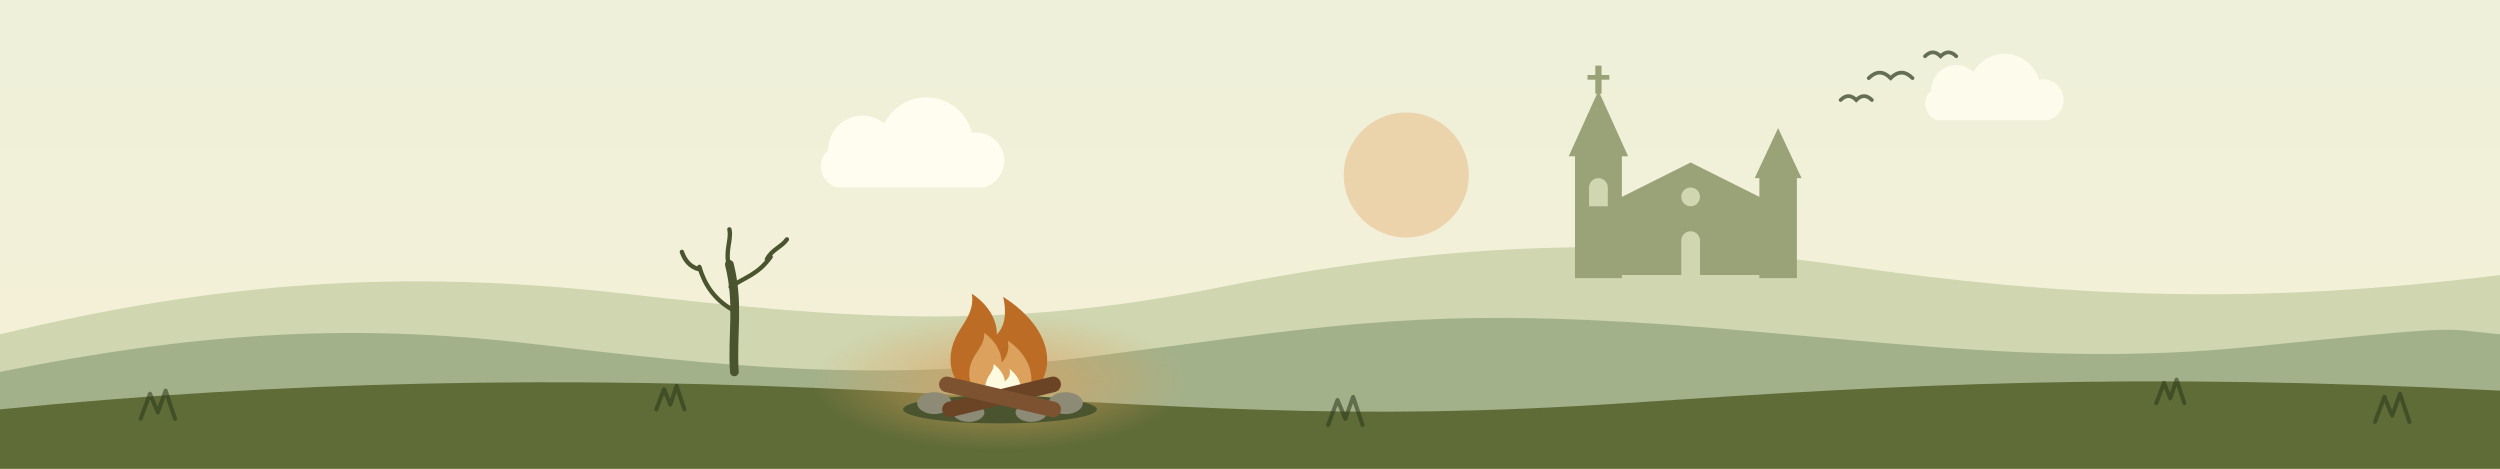
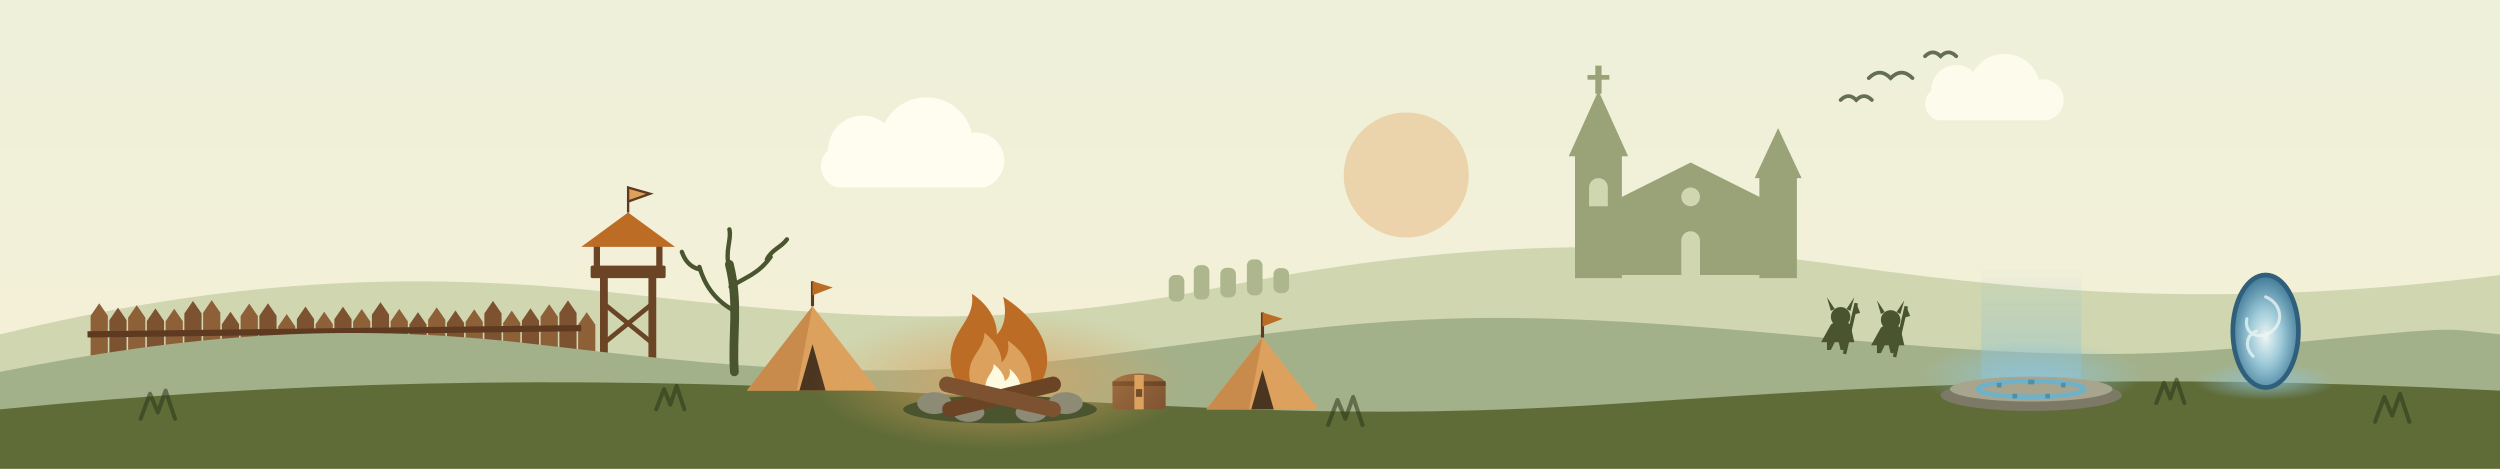
<svg xmlns="http://www.w3.org/2000/svg" viewBox="0 0 1600 300" preserveAspectRatio="xMidYMax slice">
  <style>
    .fl { transform-box: fill-box; transform-origin: 50% 100%; }
    .f1 { animation: flick 1.1s ease-in-out infinite alternate; }
    .f2 { animation: flick .8s ease-in-out infinite alternate-reverse; }
    .f3 { animation: flick .55s ease-in-out infinite alternate; }
    .glow { animation: glow 1.6s ease-in-out infinite alternate; }
    .crows { animation: drift 14s ease-in-out infinite alternate; }
    @keyframes flick {
      0% { transform: scale(1,1) skewX(0); }
      35% { transform: scale(.95,1.08) skewX(3deg); }
      70% { transform: scale(1.04,.94) skewX(-3deg); }
      100% { transform: scale(.98,1.04) skewX(1.5deg); }
    }
    @keyframes glow { from { opacity: .5; } to { opacity: .9; } }
    @keyframes drift { from { transform: translateX(-14px); } to { transform: translateX(16px); } }
-     @media (prefers-reduced-motion: reduce) { .f1, .f2, .f3, .glow, .crows { animation: none; } }
+     .flag { transform-box: fill-box; transform-origin: 0 50%; animation: wave 2.4s ease-in-out infinite alternate; }
+     .wp { animation: pulse 2.6s ease-in-out infinite alternate; }
+     .swirl { transform-box: fill-box; transform-origin: 50% 50%; animation: spin 9s linear infinite; }
+     .sneak { animation: sneak 6s ease-in-out infinite alternate; }
+     @keyframes wave { from { transform: skewY(-6deg) scaleX(.9); } to { transform: skewY(5deg) scaleX(1.05); } }
+     @keyframes pulse { from { opacity: .35; } to { opacity: .95; } }
+     @keyframes spin { to { transform: rotate(360deg); } }
+     @keyframes sneak { from { transform: translateX(0); } to { transform: translateX(-10px); } }
+     @media (prefers-reduced-motion: reduce) { .f1, .f2, .f3, .glow, .crows, .flag, .wp, .swirl, .sneak { animation: none; } }
  </style>
  <defs>
    <linearGradient id="sky" x1="0" y1="0" x2="0" y2="1">
      <stop offset="0" stop-color="#eef0da" />
      <stop offset="1" stop-color="#f6f0d6" />
    </linearGradient>
    <radialGradient id="fireglow" cx=".5" cy=".5" r=".5">
      <stop offset="0" stop-color="#dda15e" stop-opacity=".75" />
      <stop offset="1" stop-color="#dda15e" stop-opacity="0" />
    </radialGradient>
+     <radialGradient id="wpglow" cx=".5" cy=".5" r=".5">
+       <stop offset="0" stop-color="#8fc3d6" stop-opacity=".8" />
+       <stop offset="1" stop-color="#8fc3d6" stop-opacity="0" />
+     </radialGradient>
+     <linearGradient id="beam" x1="0" y1="1" x2="0" y2="0">
+       <stop offset="0" stop-color="#8fc3d6" stop-opacity=".55" />
+       <stop offset="1" stop-color="#8fc3d6" stop-opacity="0" />
+     </linearGradient>
+     <radialGradient id="portal" cx=".5" cy=".55" r=".55">
+       <stop offset="0" stop-color="#eef6f4" />
+       <stop offset=".45" stop-color="#9cc9d8" />
+       <stop offset="1" stop-color="#3f7896" />
+     </radialGradient>
  </defs>
  <rect width="1600" height="300" fill="url(#sky)" />
  <circle cx="900" cy="112" r="40" fill="#e9c99c" opacity=".75" />
  <g fill="#fffdf0">
    <path d="M530 96a22 22 0 0 1 36-17 30 30 0 0 1 56 6 18 18 0 0 1 8 35h-94a14 14 0 0 1-6-24z" />
    <path d="M1236 58a16 16 0 0 1 27-12 23 23 0 0 1 42 5 13 13 0 0 1 5 26h-70a11 11 0 0 1-4-19z" opacity=".85" />
  </g>
  <g class="crows" fill="none" stroke="#283618" stroke-width="2.4" stroke-linecap="round" opacity=".7">
    <path d="M1196 50q7-7 14 0q7-7 14 0" />
    <path d="M1232 36q5-5 10 0q5-5 10 0" />
    <path d="M1178 64q5-5 10 0q5-5 10 0" />
  </g>
  <path d="M0 214C140 180 260 172 400 188S640 212 780 184 1040 150 1180 170 1440 196 1600 176V300H0Z" fill="#cfd6b0" />
  <g fill="#9aa378">
    <rect x="1034" y="128" width="96" height="48" />
    <path d="M1030 130l52-26 52 26z" />
    <rect x="1008" y="98" width="30" height="80" />
    <path d="M1004 100l19-42 19 42z" />
    <rect x="1126" y="112" width="24" height="66" />
    <path d="M1123 114l15-32 15 32z" />
    <rect x="1021" y="42" width="4" height="18" />
    <rect x="1016" y="48" width="14" height="3" />
  </g>
  <g fill="#cfd6b0">
    <path d="M1076 176v-22a6 6 0 0 1 12 0v22z" />
    <path d="M1017 132v-12a6 6 0 0 1 12 0v12z" />
    <circle cx="1082" cy="126" r="6" />
  </g>
+   <g fill="#aeb68d">
+     <rect x="748" y="176.0" width="10" height="17" rx="4" />
+     <rect x="764" y="169.7" width="10" height="22" rx="4" />
+     <rect x="781" y="171.4" width="10" height="19" rx="4" />
+     <rect x="798" y="166.0" width="10" height="23" rx="4" />
+     <rect x="815" y="171.6" width="10" height="16" rx="4" />
+   </g>
+   <g>
+     <path d="M58 250V202.1L63.5 194.1L69 202.1V250Z" fill="#8e6038" />
+     <path d="M70 250V204.9L75.5 196.9L81 204.9V250Z" fill="#7d5230" />
+     <path d="M82 250V203.3L87.5 195.3L93 203.3V250Z" fill="#8e6038" />
+     <path d="M94 250V205.4L99.5 197.4L105 205.4V250Z" fill="#7d5230" />
+     <path d="M106 250V205.6L111.5 197.6L117 205.6V250Z" fill="#8e6038" />
+     <path d="M118 250V200.6L123.5 192.6L129 200.6V250Z" fill="#7d5230" />
+     <path d="M130 250V200.1L135.5 192.1L141 200.1V250Z" fill="#8e6038" />
+     <path d="M142 250V207.5L147.5 199.5L153 207.5V250Z" fill="#7d5230" />
+     <path d="M154 250V202.3L159.5 194.3L165 202.3V250Z" fill="#8e6038" />
+     <path d="M166 250V202.1L171.5 194.1L177 202.1V250Z" fill="#7d5230" />
+     <path d="M178 250V209.0L183.5 201.0L189 209.0V250Z" fill="#8e6038" />
+     <path d="M190 250V204.2L195.5 196.2L201 204.2V250Z" fill="#7d5230" />
+     <path d="M202 250V207.5L207.5 199.5L213 207.5V250Z" fill="#8e6038" />
+     <path d="M214 250V204.3L219.5 196.3L225 204.3V250Z" fill="#7d5230" />
+     <path d="M226 250V205.8L231.5 197.8L237 205.8V250Z" fill="#8e6038" />
+     <path d="M238 250V201.4L243.5 193.4L249 201.4V250Z" fill="#7d5230" />
+     <path d="M250 250V205.7L255.5 197.7L261 205.7V250Z" fill="#8e6038" />
+     <path d="M262 250V207.8L267.5 199.8L273 207.8V250Z" fill="#7d5230" />
+     <path d="M274 250V204.7L279.5 196.7L285 204.7V250Z" fill="#8e6038" />
+     <path d="M286 250V206.7L291.5 198.7L297 206.7V250Z" fill="#7d5230" />
+     <path d="M298 250V206.0L303.5 198.0L309 206.0V250Z" fill="#8e6038" />
+     <path d="M310 250V200.6L315.5 192.6L321 200.6V250Z" fill="#7d5230" />
+     <path d="M322 250V206.8L327.5 198.8L333 206.8V250Z" fill="#8e6038" />
+     <path d="M334 250V205.3L339.5 197.3L345 205.3V250Z" fill="#7d5230" />
+     <path d="M346 250V202.7L351.5 194.7L357 202.7V250Z" fill="#8e6038" />
+     <path d="M358 250V200.3L363.5 192.3L369 200.3V250Z" fill="#7d5230" />
+     <path d="M370 250V207.8L375.5 199.8L381 207.8V250Z" fill="#8e6038" />
+     <path d="M56 214L372 210" stroke="#5e3b20" stroke-width="4" />
+     <g transform="translate(0 24)">
+       <g fill="#6b4426">
+         <rect x="384" y="150" width="5" height="100" />
+         <rect x="415" y="150" width="5" height="100" />
+         <path d="M386 196L418 170M386 170L418 196" stroke="#6b4426" stroke-width="3" />
+         <rect x="378" y="146" width="48" height="8" rx="1" />
+         <rect x="380" y="132" width="4" height="16" />
+         <rect x="420" y="132" width="4" height="16" />
+       </g>
+       <path d="M372 134L402 112L432 134Z" fill="#bc6c25" />
+       <path class="flag" d="M402 112V96M402 96l14 4-14 5z" fill="#dda15e" stroke="#5e3b20" stroke-width="1.5" />
+     </g>
+   </g>
  <path d="M0 238C120 214 220 206 340 220S560 246 700 228 900 198 1040 206 1300 236 1440 222 1560 210 1600 214V300H0Z" fill="#a3b18a" />
+   <g class="sneak" fill="#4a5530">
+     <g transform="translate(1178 224) scale(1.25)">
+       <circle cx="0" cy="-17" r="5" />
+       <path d="M-3-21l-4-6 2 7M3-21l4-6-2 7" />
+       <path d="M-5-13q5-4 10 0l2 9h-3l-2 4h-2l-1-4h-2l-2 4h-2l0-4h-3z" />
+       <path d="M8-24L2 2" stroke="#4a5530" stroke-width="1.8" fill="none" />
+       <path d="M8-24l-2 6 4-1z" />
+     </g>
+     <g transform="translate(1210 226) scale(1.25)">
+       <circle cx="0" cy="-17" r="5" />
+       <path d="M-3-21l-4-6 2 7M3-21l4-6-2 7" />
+       <path d="M-5-13q5-4 10 0l2 9h-3l-2 4h-2l-1-4h-2l-2 4h-2l0-4h-3z" />
+       <path d="M8-24L2 2" stroke="#4a5530" stroke-width="1.8" fill="none" />
+       <path d="M8-24l-2 6 4-1z" />
+     </g>
+   </g>
  <g transform="translate(470 238) scale(.8) translate(-232 -226)" fill="none" stroke="#4a5530" stroke-linecap="round">
    <path d="M232 226C230 196 236 172 228 140" stroke-width="7" />
    <path d="M230 176c-14-8-22-20-26-34M229 158c12-8 22-10 32-24M228 142c-4-12 2-22 0-30M204 144c-8-2-12-8-14-14M258 136c4-8 12-10 16-16" stroke-width="3.5" />
  </g>
  <path d="M0 262C180 244 360 240 560 250S860 270 1040 258 1360 238 1600 250V300H0Z" fill="#606c38" />
+   <path d="M478.0 250L520 196L562.0 250Z" fill="#dda15e" />
+   <path d="M478.0 250L520 196L509.9 250Z" fill="#c98b4b" />
+   <path d="M511.6 250L520 220.3L528.4 250Z" fill="#4a3520" />
+   <path d="M520 196V180" stroke="#5e3b20" stroke-width="2" />
+   <path class="flag" d="M520 180l13 4-13 5z" fill="#bc6c25" />
+   <path d="M772.0 262L808 216L844.0 262Z" fill="#dda15e" />
+   <path d="M772.0 262L808 216L799.4 262Z" fill="#c98b4b" />
+   <path d="M800.8 262L808 236.7L815.2 262Z" fill="#4a3520" />
+   <path d="M808 216V200" stroke="#5e3b20" stroke-width="2" />
+   <path class="flag" d="M808 200l13 4-13 5z" fill="#bc6c25" />
+   <g>
+     <rect x="712" y="244" width="34" height="18" rx="2" fill="#7d5230" />
+     <path d="M712 246a17 7 0 0 1 34 0z" fill="#8e6038" />
+     <rect x="712" y="244" width="34" height="3" fill="#5e3b20" />
+     <rect x="726" y="240" width="6" height="22" fill="#dda15e" />
+     <rect x="727" y="249" width="4" height="5" fill="#5e3b20" />
+   </g>
+   <g>
+     <ellipse class="wp" cx="1300" cy="240" rx="72" ry="22" fill="url(#wpglow)" />
+     <path class="wp" d="M1268 248V170h64v78z" fill="url(#beam)" />
+     <ellipse cx="1300" cy="253" rx="58" ry="10" fill="#7c7a66" />
+     <ellipse cx="1300" cy="249" rx="52" ry="8" fill="#a8a58f" />
+     <ellipse class="wp" cx="1300" cy="249" rx="34" ry="5" fill="none" stroke="#6fb1c9" stroke-width="3" />
+     <g fill="#4f8fa8">
+       <rect x="1278" y="245" width="3" height="3" />
+       <rect x="1298" y="243" width="4" height="3" />
+       <rect x="1319" y="245" width="3" height="3" />
+       <rect x="1288" y="252" width="3" height="3" />
+       <rect x="1309" y="252" width="3" height="3" />
+     </g>
+   </g>
+   <g>
+     <ellipse class="wp" cx="1450" cy="244" rx="46" ry="12" fill="url(#wpglow)" />
+     <ellipse cx="1450" cy="212" rx="21" ry="36" fill="url(#portal)" stroke="#2f5f7a" stroke-width="3" />
+     <g class="swirl" fill="none" stroke="#eef6f4" stroke-width="2" stroke-linecap="round" opacity=".75">
+       <path d="M1450 190c10 4 12 16 4 22s-18 2-16-8" />
+       <path d="M1442 228c-6-6-4-14 2-16" />
+     </g>
+   </g>
  <ellipse class="glow" cx="640" cy="244" rx="120" ry="44" fill="url(#fireglow)" />
  <ellipse cx="640" cy="262" rx="62" ry="9" fill="#4a5530" />
  <g fill="#8d8a76">
    <ellipse cx="598" cy="258" rx="11" ry="7" />
    <ellipse cx="682" cy="258" rx="11" ry="7" />
    <ellipse cx="620" cy="264" rx="10" ry="6" />
    <ellipse cx="660" cy="264" rx="10" ry="6" />
  </g>
  <g>
    <path class="fl f1" d="M640 256c-26 0-36-18-30-36 4-12 14-18 12-32 12 8 16 18 16 26 6-6 6-16 4-24 16 10 30 26 28 44-2 14-12 22-30 22z" fill="#bc6c25" />
    <path class="fl f2" d="M640 256c-15 0-22-10-19-22 2-8 9-12 9-21 8 6 11 13 11 19 4-4 5-9 4-14 9 6 16 16 15 27-1 7-8 11-20 11z" fill="#dda15e" />
    <path class="fl f3" d="M640 256c-7 0-11-5-9-11 1-5 5-7 5-12 5 4 7 8 7 11 3-2 4-5 3-8 5 4 8 9 7 14-1 4-5 6-13 6z" fill="#fefae0" />
  </g>
  <g stroke-linecap="round">
    <path d="M608 262l66-16" stroke="#6b4426" stroke-width="10" />
    <path d="M606 246l68 16" stroke="#7d5230" stroke-width="10" />
  </g>
  <g fill="none" stroke="#283618" stroke-width="2.6" stroke-linecap="round" stroke-linejoin="round" opacity=".55">
    <path d="M90 268l6-16 5 12 5-14 6 18" />
    <path d="M420 262l5-13 4 10 4-12 5 15" />
    <path d="M850 272l6-16 5 12 5-14 6 18" />
    <path d="M1380 258l5-13 4 10 4-12 5 15" />
    <path d="M1520 270l6-16 5 12 5-14 6 18" />
  </g>
</svg>
